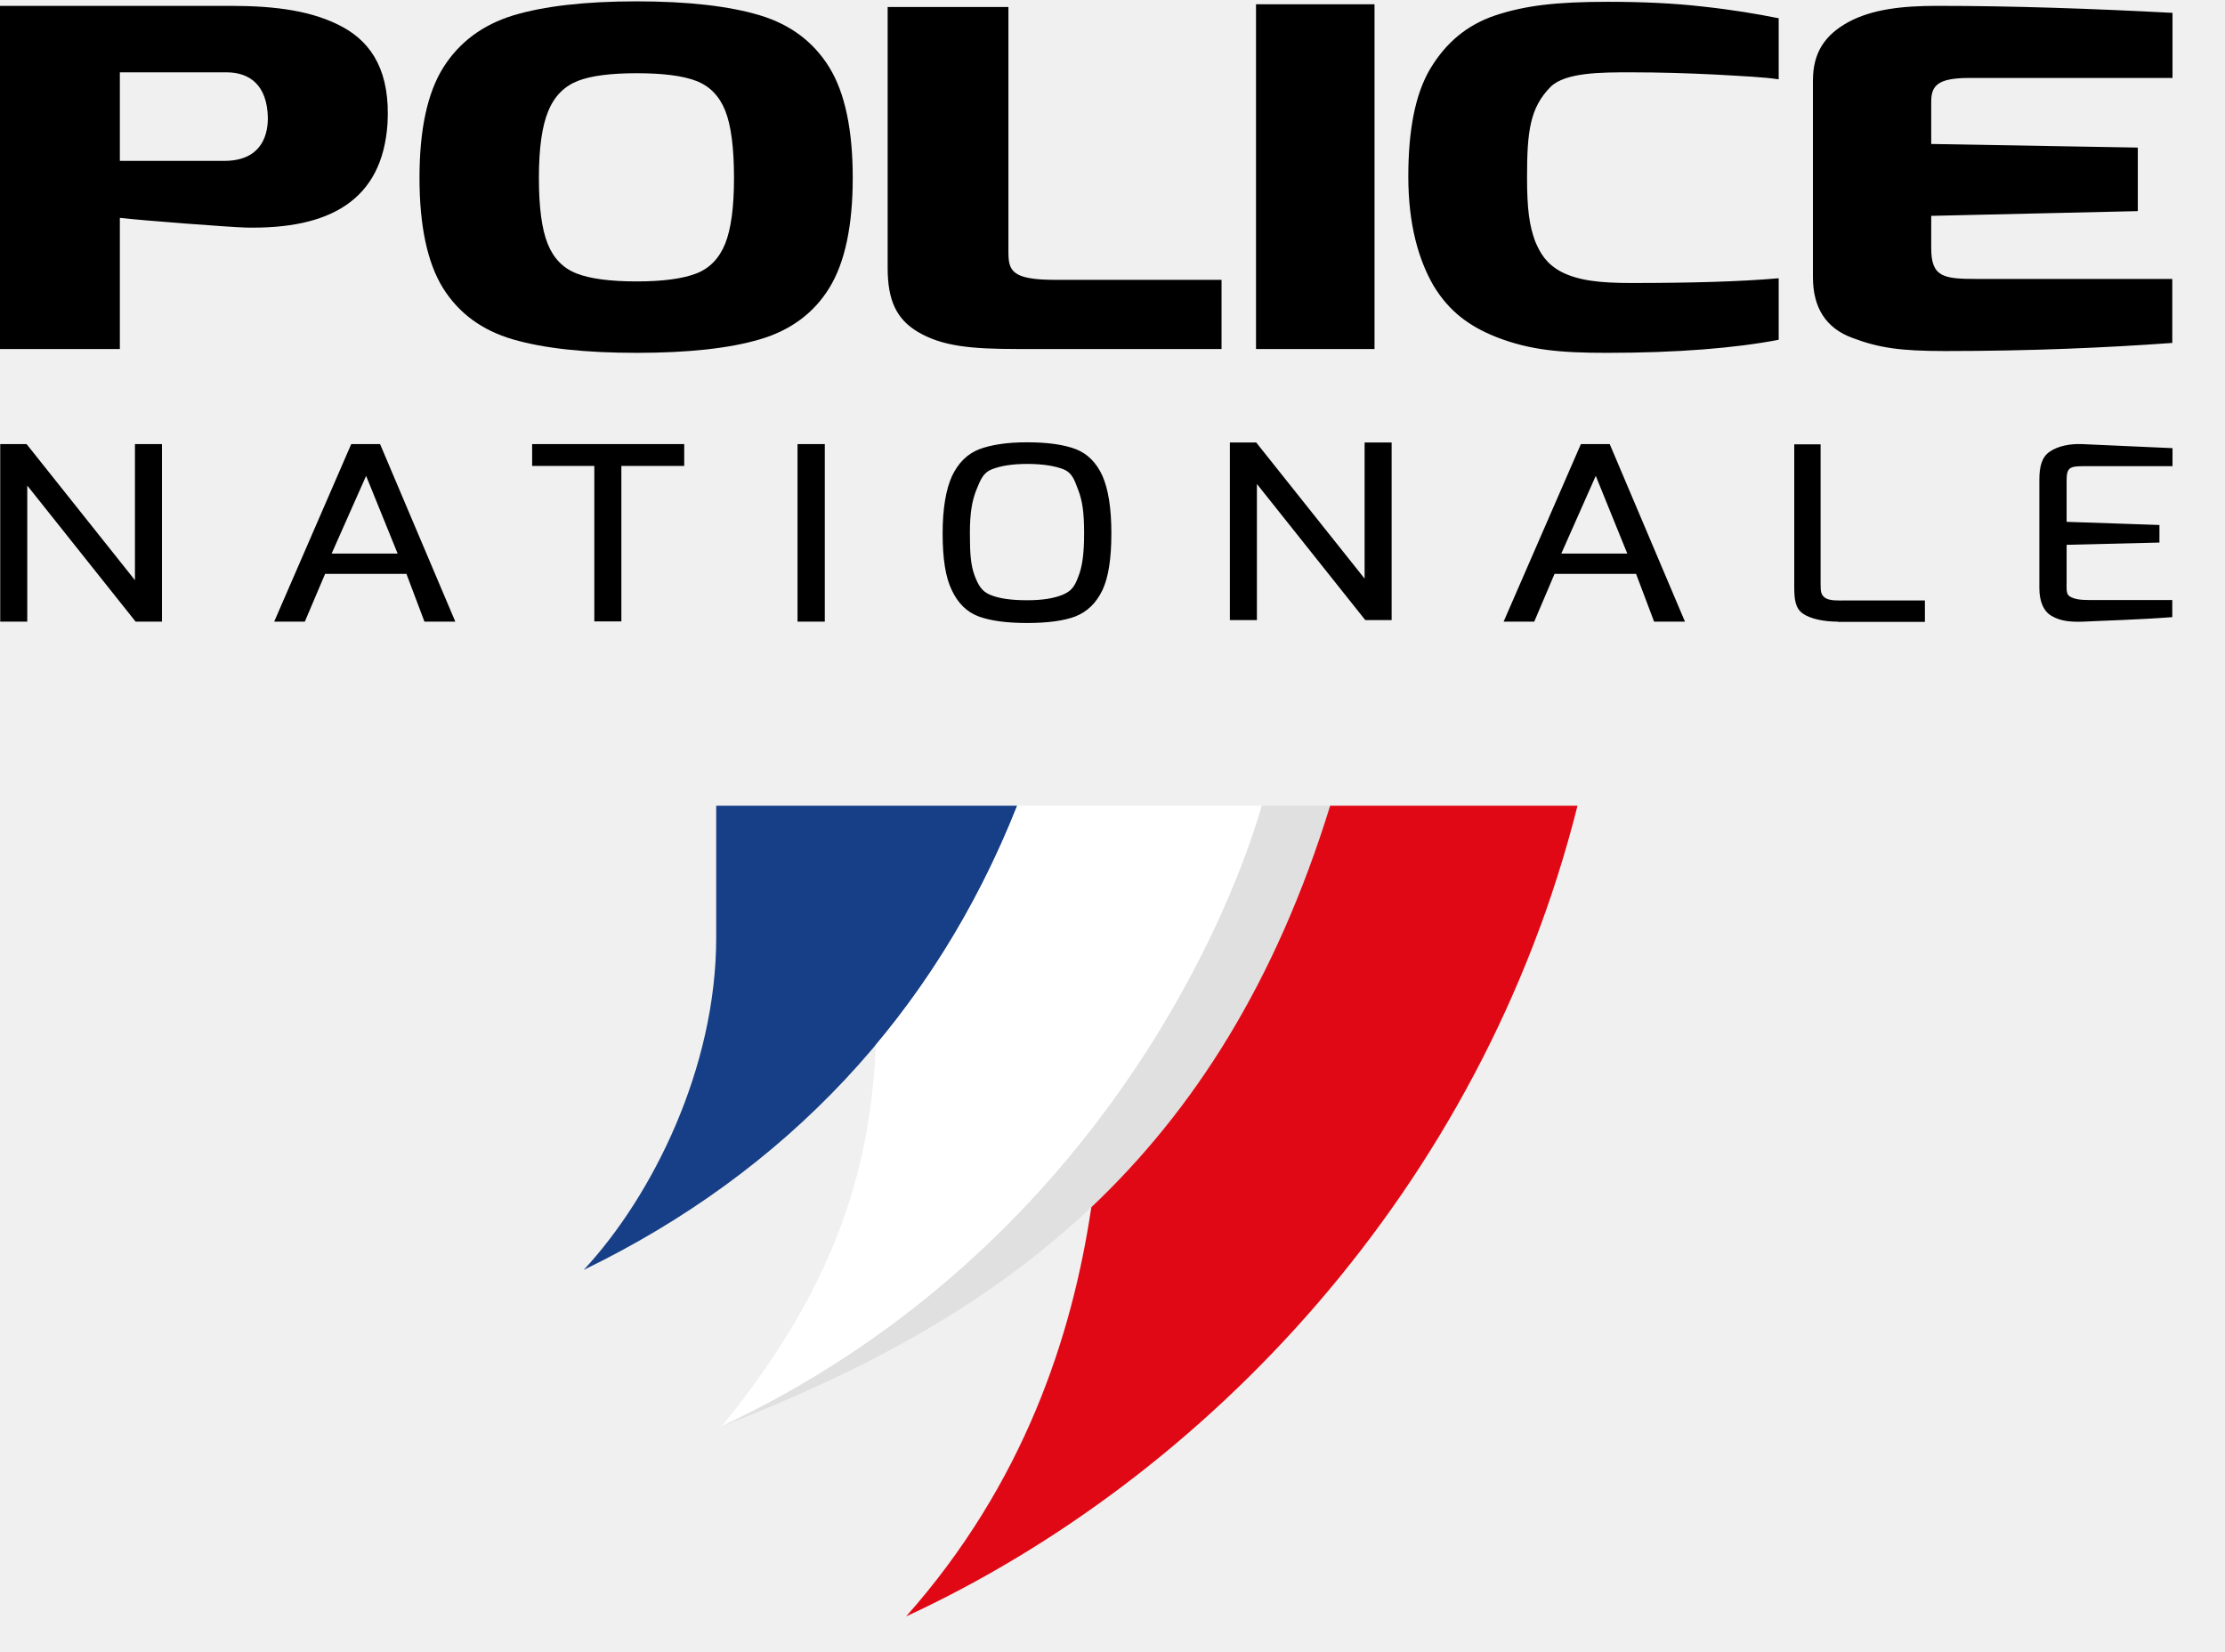
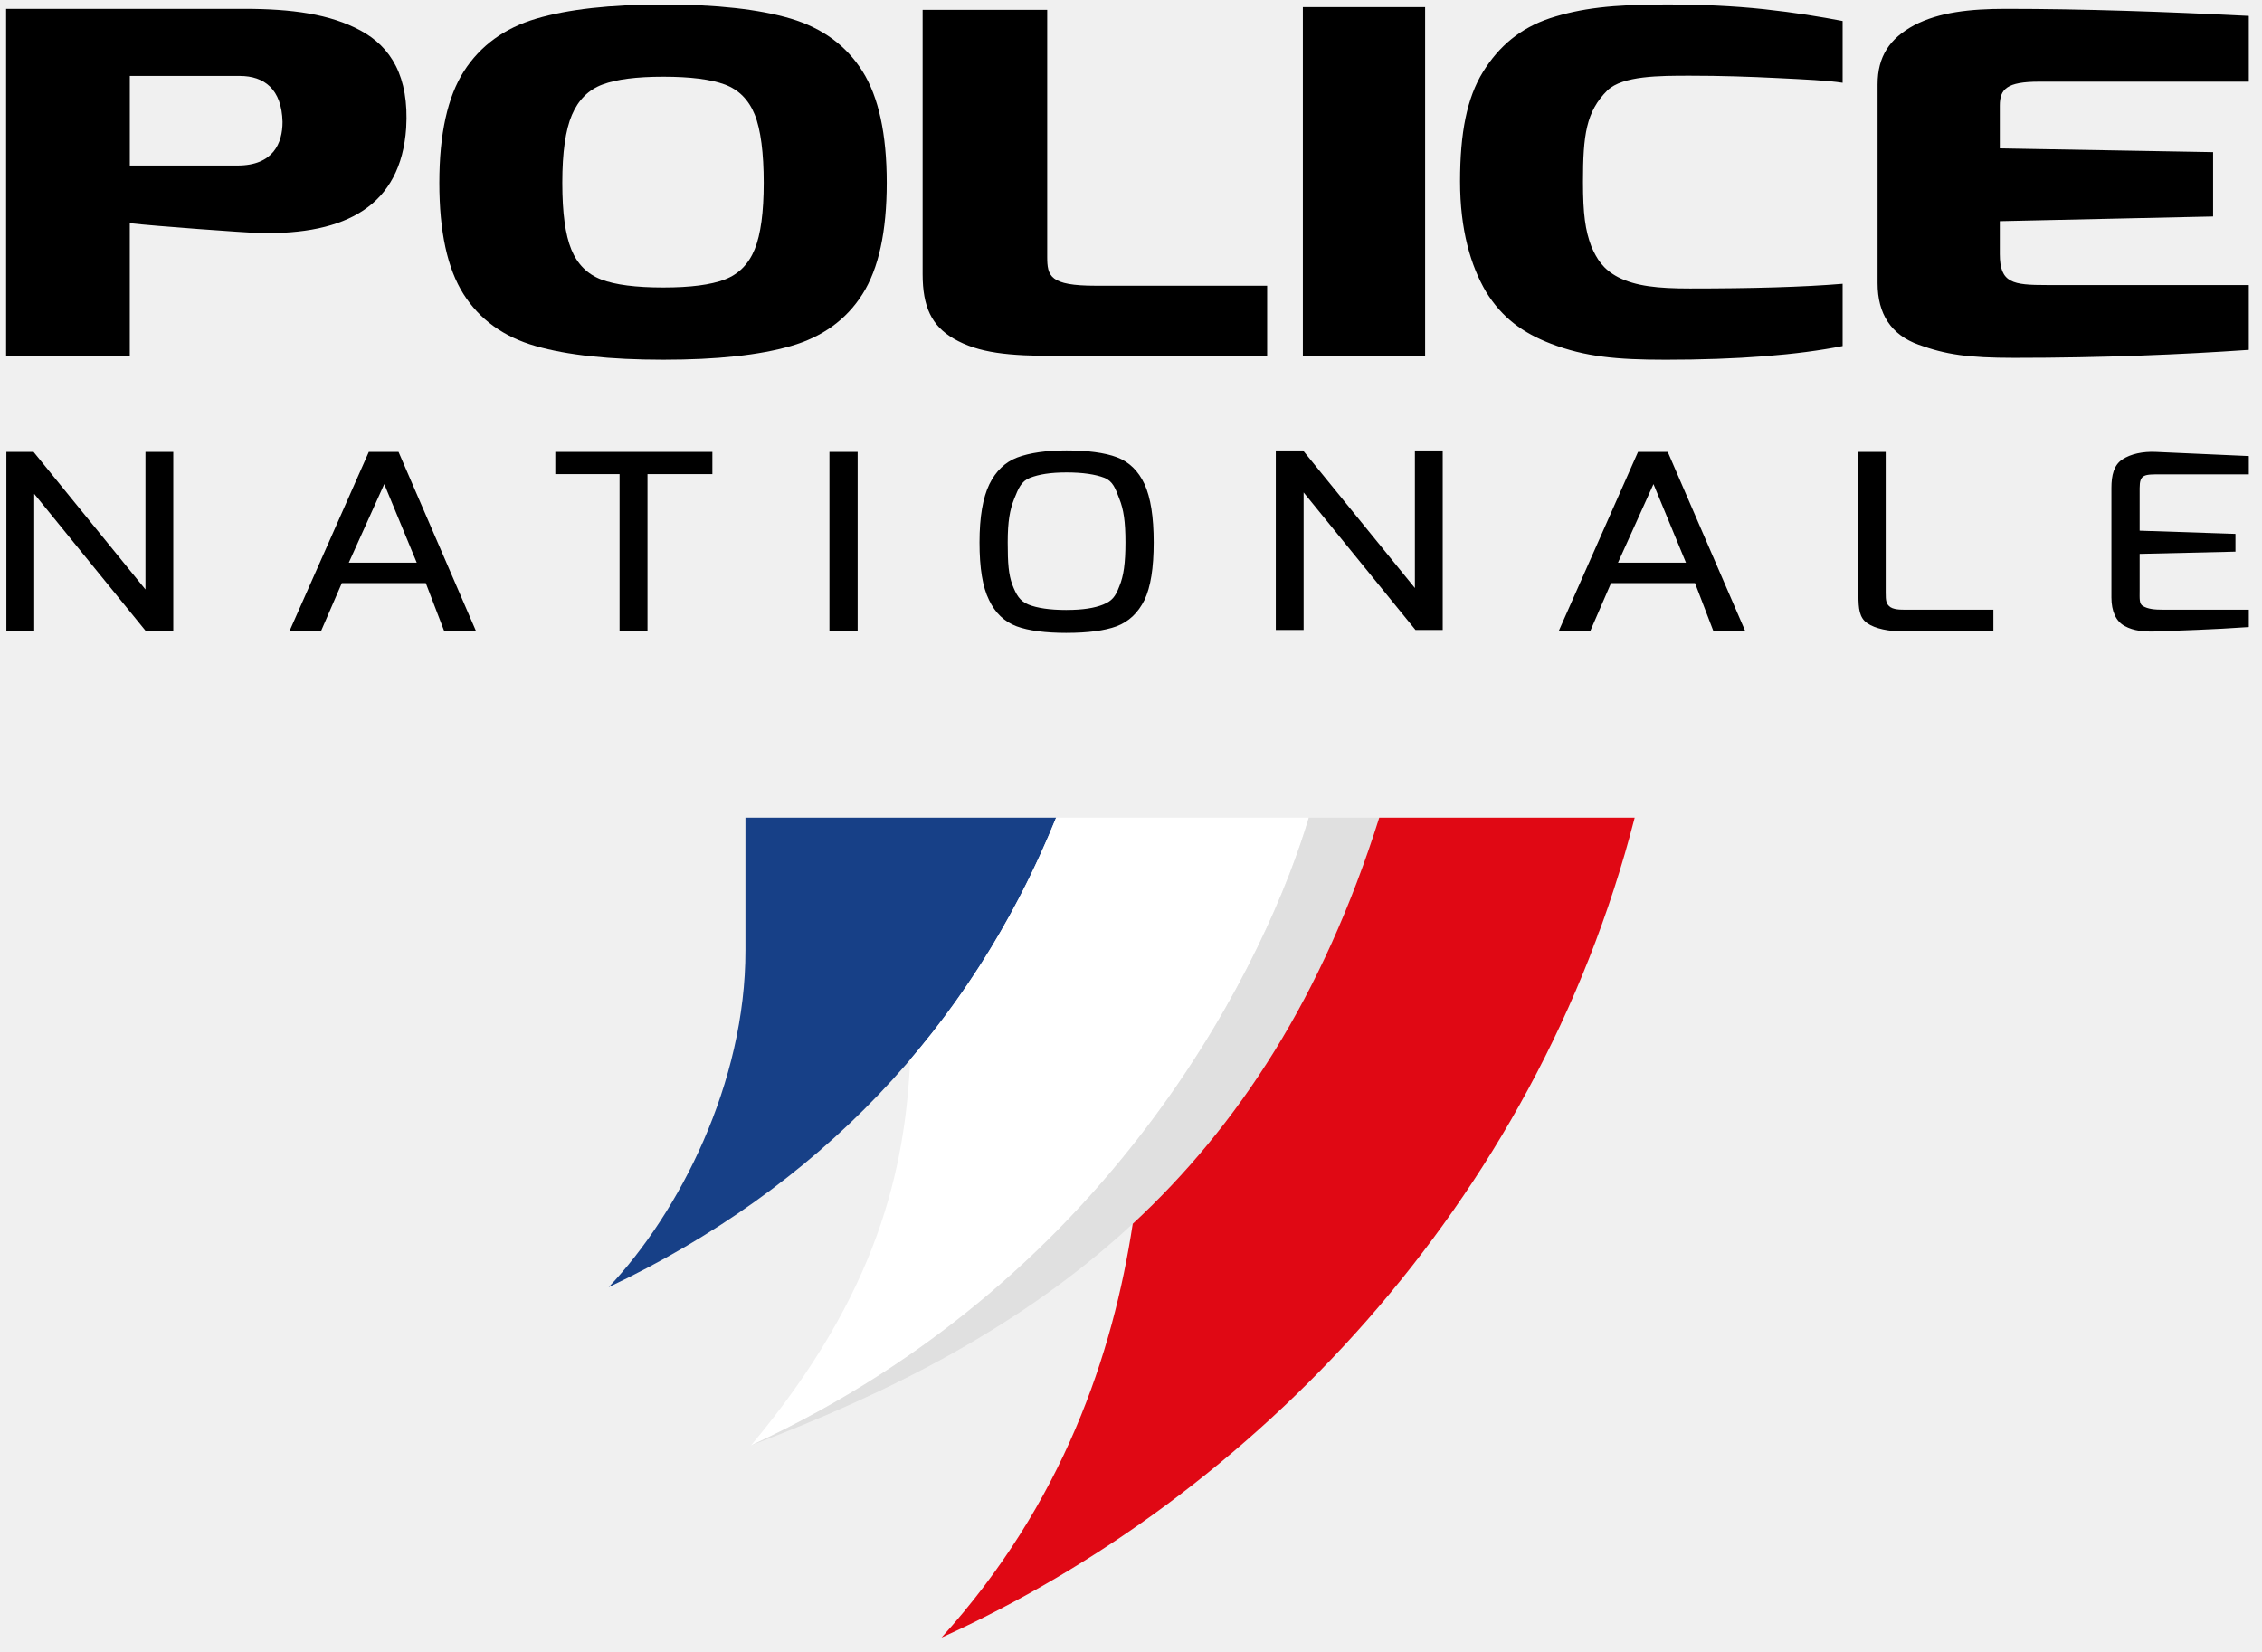
- <svg xmlns="http://www.w3.org/2000/svg" version="1.1" id="Calque_1" x="0px" y="0px" viewBox="0 0 987.6 732.8" style="enable-background:new 0 0 987.6 732.8;" xml:space="preserve">
-   <style type="text/css">
- 	.st0{fill:#173F87;}
- 	.st1{fill:#FFFFFF;}
- 	.st2{fill:#E0E0E0;}
- 	.st3{fill:#E00814;}
- </style>
-   <g>
-     <path d="M282.6,156.6c-23,0-41.3-2-55-6c-13.7-4-24-11.6-31-22.8c-6.9-11.2-10.4-27.5-10.4-48.9c0-21.4,3.5-37.7,10.6-49   c7.1-11.2,17.4-18.9,31.1-23.1c13.7-4.1,31.9-6.2,54.6-6.2c22.9,0,41.2,2.1,54.8,6.2c13.6,4.1,23.8,11.8,30.8,23.1   c6.9,11.2,10.4,27.6,10.4,49c0,21.4-3.5,37.7-10.4,48.9c-6.9,11.2-17.2,18.8-30.8,22.8C323.8,154.6,305.5,156.6,282.6,156.6z    M282.6,124.9c11.6,0,20.4-1.2,26.4-3.5s10.3-6.8,12.9-13.3c2.6-6.5,3.9-16.2,3.9-29.1c0-13.4-1.3-23.4-3.9-29.9   c-2.6-6.5-6.9-10.9-12.9-13.2s-14.8-3.4-26.4-3.4c-11.4,0-20.2,1.1-26.1,3.4s-10.4,6.7-13.1,13.3c-2.8,6.6-4.2,16.5-4.2,29.8   c0,13,1.3,22.8,3.9,29.2c2.6,6.5,6.9,10.9,12.9,13.2C261.9,123.7,270.8,124.9,282.6,124.9z" />
-     <path d="M542.2,154.9h-90.3c-20.9,0-33.7-1.2-44.5-7.6C398,141.7,394,133.4,394,119V3.1h53.6v108.4c0,8.5,1.1,12.7,20.8,12.7h73.8   V154.9L542.2,154.9z M713.1,156.6c-20.4,0-34.1-1.2-48.9-7c-12.1-4.8-21-11.4-27.9-22.8c-6.6-11.4-11.2-27.1-11.2-48.4   c0-20.5,3-36.6,9.8-48c6.9-11.4,16.1-19.3,28.9-23.6c13.1-4.3,26.6-6,49.9-6c14.8,0,28.9,0.6,42,2.1c13.1,1.4,24.3,3.3,33.8,5.2   v27.1c-6.6-1-15.8-1.4-27.9-2.1c-12.1-0.6-24.6-1-37.8-1c-13.1,0-28.9,0-35.5,6.4c-9.2,9.3-10.5,19.7-10.5,40.2   c0,14.1,1,21.3,3.6,28.4c2.3,5.4,4.9,9.9,11.5,13.5c7.6,3.9,17.1,5,30.9,5c26.6,0,48.6-0.6,65.7-2.1v27.3   C770.2,154.5,744.6,156.6,713.1,156.6L713.1,156.6z M863.4,155.8c-19.9,0-29.4-1.4-41.1-5.8c-11.8-4.3-17.6-13.4-17.6-27V35.8   c0-12.4,5.2-20.2,15.7-26c10.8-5.8,24.2-7.2,39.5-7.2c33.3,0,68.2,1.2,104.4,3.1v28.9h-90.1c-14,0-17,3.3-17,10.5v18.8l91.7,1.6   v28.2l-91.7,2.1v14.4c0,12.8,5.5,13.6,20.2,13.6h86.8v28.4C935.2,154.3,901.6,155.8,863.4,155.8L863.4,155.8z M557.5,1.9h52.6v153   h-52.6V1.9z M0,2.6h102.4c20.4,0,36.8,2.3,49.9,9.5c13.1,7.2,21,20.2,19.7,42.8c-2.3,34-25.6,46.9-63,46.1   c-6.9-0.2-45.3-3.1-55.8-4.3v58.2H0V2.6z M99.5,71.4c15.4,0,19.4-9.9,19.4-19.1c-0.3-14.4-7.9-20.2-18.4-20.2H53.2v39.3H99.5z" />
-     <path d="M924.7,275.9c-5.5,0.2-10-0.2-13.8-2.4c-3.8-2-5.7-6.5-5.7-12.5v-48.1c0-5.6,1-10.1,4.7-12.5c3.7-2.5,8.9-3.5,14.2-3.3   c14,0.6,40.2,1.8,40.2,1.8v8h-37.6c-7.4,0-9.4-0.1-9.4,6.1v18.6l41.2,1.4v7.8l-41.2,1v15.9c0,3.6-0.3,6,1.4,7   c2.1,1.3,5,1.6,8.5,1.6h37v7.6C948.2,275.1,934.5,275.4,924.7,275.9L924.7,275.9z M0.1,197.1h11.7l48.1,60.4v-60.4h12v78.8H60.2   l-48.1-60.4v60.4h-12V197.1z M545.9,196.4h11.7l48.1,60.4v-60.4h12v78.8H606l-48.1-60.4v60.4h-12V196.4z M155.9,197.1h12.8   l33.4,78.8h-13.7l-8-21.2h-36.1l-9,21.2h-13.6L155.9,197.1L155.9,197.1z M176.5,245.7l-14-34.5l-15.3,34.5H176.5L176.5,245.7z    M701.7,197.1h12.8l33.4,78.8h-13.7l-8-21.2H690l-9,21.2h-13.6L701.7,197.1L701.7,197.1z M722.3,245.7l-14-34.5L693,245.7H722.3   L722.3,245.7z M263.8,206.8h-27.6v-9.7h67.5v9.7h-27.9v69h-12V206.8z M354,197.1h12.1v78.8H354V197.1z M455.9,276.5   c-9.1,0-16.3-1-21.5-2.9c-5.3-2-9.2-5.9-11.9-11.6c-2.8-5.7-4.1-14-4.1-25.3c0-11.1,1.5-19.6,4.2-25.5c2.8-5.8,6.7-9.7,12-11.8   c5.3-2,12.4-3.1,21.2-3.1c9.1,0,16.3,1,21.6,3c5.3,2,9.2,6,11.9,11.8c2.6,5.9,4,14.3,4,25.6c0,11.2-1.3,19.6-4,25.3   c-2.8,5.7-6.7,9.5-12,11.6C472.3,275.5,465,276.5,455.9,276.5L455.9,276.5z M455.9,266.4c7,0,12-0.9,15.7-2.4c3.8-1.6,5.3-3.4,7-8   c1.8-4.5,2.6-10.2,2.6-19.3c0-9.5-0.8-14.5-2.6-19.2c-1.7-4.6-2.8-7.7-6.5-9.2c-3.8-1.5-9.2-2.4-16.2-2.4c-6.7,0-11.9,0.9-15.7,2.4   c-3.8,1.5-5,4.6-6.9,9.3c-1.8,4.7-2.8,9.7-2.8,19.1c0,9.2,0.4,14,2,18.5c1.7,4.5,3.2,7.2,7,8.8   C443.3,265.6,448.7,266.4,455.9,266.4L455.9,266.4z M815.7,275.9c-6.1,0-12.1-1.2-15.5-3.6c-3.4-2.4-3.8-6.4-3.8-12.2v-62.9h11.7   v61.8c0,3.5,0.1,5,2.1,6.4c2.1,1.3,5.6,1.1,9,1.1h35.2v9.5H815.7L815.7,275.9z" />
-   </g>
-   <g>
-     <path class="st0" d="M451.5,357.6H317.9v58.2c0.1,58.3-28.5,115.2-58.8,147.8C348.5,520.3,414.6,450.6,451.5,357.6z" />
-     <path class="st1" d="M560.1,357.6H451.5c-15.7,39.7-36.8,75.2-62.7,106.1c-2.2,47.5-13.6,102.4-68.1,168.8l-0.4,0.5   C479.6,558.1,543.2,415.8,560.1,357.6z" />
-     <path class="st2" d="M590.4,357.6h-30.3c-16.9,58.2-80.5,200.5-239.9,275.5C442.8,585.7,541.2,516.8,590.4,357.6z" />
-     <path class="st3" d="M700.2,357.6H590.4c-24.3,78.7-60.7,135.3-106,178.2c-8.5,57.1-29.8,122.5-82.2,181.6   C535.4,655.8,657.5,527.5,700.2,357.6z" />
+ <svg xmlns="http://www.w3.org/2000/svg" id="Calque_1" data-name="Calque 1" viewBox="0 0 1197 874">
+   <defs>
+     <style>
+       .cls-1 {
+         clip-path: url(#clippath);
+       }
+ 
+       .cls-2 {
+         fill: none;
+       }
+ 
+       .cls-2, .cls-3, .cls-4, .cls-5, .cls-6, .cls-7 {
+         stroke-width: 0px;
+       }
+ 
+       .cls-3 {
+         fill: #e0e0e0;
+       }
+ 
+       .cls-4 {
+         fill: #000;
+       }
+ 
+       .cls-5 {
+         fill: #174087;
+       }
+ 
+       .cls-6 {
+         fill: #e00814;
+       }
+ 
+       .cls-7 {
+         fill: #fff;
+       }
+     </style>
+     <clipPath id="clippath">
+       <rect class="cls-2" x="3.25" y="2.37" width="1186.75" height="864.29" />
+     </clipPath>
+   </defs>
+   <g class="cls-1">
+     <path class="cls-4" d="M351.03,152.13c14.3,0,25.13-1.4,32.51-4.23,7.38-2.83,12.65-8.17,15.84-16.03,3.19-7.87,4.76-19.59,4.76-35.16s-1.57-28.2-4.76-36.06c-3.19-7.87-8.46-13.18-15.84-15.93-7.38-2.73-18.21-4.12-32.51-4.12s-24.81,1.38-32.19,4.12c-7.38,2.75-12.76,8.1-16.18,16.05-3.4,7.93-5.1,19.92-5.1,35.94s1.59,27.48,4.76,35.28c3.19,7.78,8.46,13.09,15.84,15.91,7.38,2.83,18.34,4.23,32.87,4.23M351.05,190.37c-28.24,0-50.79-2.41-67.64-7.25-16.84-4.82-29.55-13.98-38.1-27.46-8.55-13.47-12.82-33.12-12.82-58.91s4.34-45.48,13.01-59.04c8.69-13.56,21.45-22.86,38.29-27.84,16.84-4.99,39.26-7.49,67.26-7.49s50.72,2.5,67.45,7.49c16.71,4.99,29.34,14.28,37.9,27.84,8.55,13.56,12.84,33.25,12.84,59.04s-4.29,45.44-12.84,58.91c-8.55,13.49-21.19,22.65-37.9,27.46-16.73,4.84-39.2,7.25-67.45,7.25" />
+     <path class="cls-4" d="M125.68,87.59c18.99,0,23.84-11.91,23.84-23.08-.42-17.37-9.71-24.32-22.63-24.32h-58.19v47.4h56.98ZM3.24,4.68h126.05c25.06,0,45.26,2.73,61.42,11.42,16.16,8.69,25.87,24.33,24.24,51.63-2.83,40.95-31.5,56.6-77.56,55.59-8.5-.25-55.76-3.72-68.7-5.2v70.23H3.24V4.68ZM689.45,3.77h64.7v184.59h-64.7V3.77ZM1065.87,189.38c-24.51,0-36.15-1.74-50.6-6.96-14.47-5.23-21.7-16.16-21.7-32.57V44.7c0-14.91,6.43-24.35,19.29-31.31,13.24-6.96,29.72-8.71,48.59-8.71,40.99,0,83.97,1.5,128.56,3.74v34.8h-110.88c-17.28,0-20.88,3.96-20.88,12.67v22.63l112.87,1.99v34.05l-112.87,2.48v17.39c0,15.42,6.83,16.41,24.9,16.41h106.86v34.31c-35.75,2.48-77.14,4.23-124.14,4.23ZM880.92,190.37c-25.04,0-42.01-1.5-60.2-8.48-14.95-5.75-25.85-13.73-34.33-27.46-8.08-13.73-13.75-32.72-13.75-58.44s3.64-44.17,12.12-57.91c8.5-13.73,19.8-23.23,35.56-28.47,16.16-5.23,32.72-7.25,61.42-7.25,18.19,0,35.56.76,51.72,2.5,16.16,1.75,29.89,4,41.61,6.24v32.7c-8.08-1.23-19.4-1.74-34.35-2.48-14.95-.76-30.31-1.25-46.47-1.25s-35.54,0-43.62,7.74c-11.32,11.23-12.94,23.71-12.94,48.44,0,16.98,1.21,25.7,4.44,34.2,2.83,6.49,6.07,11.99,14.15,16.22,9.29,4.76,21.02,5.99,37.97,5.99,32.74,0,59.8-.74,80.82-2.48v32.95c-23.84,4.74-55.36,7.25-94.15,7.25ZM670.54,188.36h-111.11c-25.68,0-41.54-1.48-54.74-9.14-11.66-6.77-16.46-16.82-16.46-34.18V5.19h65.93v130.68c0,10.22,1.35,15.33,25.59,15.33h90.8v37.16Z" />
+     <path class="cls-4" d="M1007.19,334.18c-7.55,0-14.93-1.42-19.1-4.38-4.17-2.85-4.65-7.76-4.65-14.72v-75.91h14.43v74.48c0,4.27.17,6.07,2.58,7.74,2.56,1.56,6.9,1.29,11.08,1.29h43.32v11.49h-47.66ZM564.41,322.82c8.61,0,14.78-1.02,19.33-2.85,4.7-1.93,6.49-4.12,8.59-9.67,2.28-5.42,3.24-12.27,3.24-23.23s-.97-17.43-3.24-23.1c-2.11-5.56-3.41-9.29-7.95-11.11-4.7-1.8-11.36-2.83-19.97-2.83s-14.6,1.02-19.31,2.83c-4.7,1.82-6.16,5.56-8.44,11.23-2.26,5.69-3.4,11.76-3.4,22.99s.47,16.9,2.43,22.32c2.11,5.42,3.89,8.65,8.59,10.58,4.55,1.82,11.21,2.85,20.12,2.85M564.41,334.96c-11.19,0-20.11-1.16-26.44-3.49-6.49-2.45-11.36-7.09-14.6-13.94-3.41-6.85-5.03-16.92-5.03-30.46s1.78-23.63,5.18-30.73c3.41-6.96,8.29-11.74,14.78-14.21,6.49-2.45,15.25-3.74,26.12-3.74s20.12,1.16,26.63,3.62c6.49,2.45,11.34,7.23,14.6,14.19,3.24,7.11,4.86,17.3,4.86,30.86s-1.61,23.61-4.86,30.46c-3.41,6.85-8.29,11.49-14.78,13.94-6.33,2.33-15.25,3.49-26.46,3.49ZM438.92,239.17h14.93v95.01h-14.93v-95.01ZM327.87,250.91h-34.01v-11.74h83.11v11.74h-34.33v83.27h-14.78v-83.27ZM892.17,297.78l-17.18-41.58-18.78,41.58h35.96ZM866.82,239.17h15.72l41.08,95.01h-16.86l-9.79-25.57h-44.44l-11.08,25.57h-16.69l42.05-95.01ZM220.53,297.78l-17.18-41.58-18.76,41.58h35.94ZM195.18,239.17h15.72l41.08,95.01h-16.84l-9.81-25.57h-44.44l-11.08,25.57h-16.69l42.05-95.01ZM675.12,238.4h14.4l59.22,72.81v-72.81h14.72v95.01h-14.4l-59.21-72.8v72.8h-14.72v-95.01ZM3.38,239.17h14.38l59.22,72.8v-72.8h14.72v95.01h-14.38l-59.21-72.8v72.8H3.38v-95.01ZM1141.38,334.18c-6.73.27-12.35-.27-17.01-2.85-4.65-2.45-7.06-7.87-7.06-15.1v-57.96c0-6.71,1.29-12.14,5.77-15.1,4.5-2.98,10.92-4.27,17.51-4,17.17.78,49.43,2.2,49.43,2.2v9.67h-46.22c-9.14,0-11.55-.13-11.55,7.36v22.46l50.7,1.69v9.41l-50.7,1.18v19.23c0,4.38-.32,7.23,1.76,8.38,2.56,1.56,6.09,1.93,10.43,1.93h45.58v9.18c-19.74,1.4-36.59,1.8-48.63,2.31Z" />
+     <path class="cls-5" d="M558.88,432.73h-164.41v70.18c.09,70.25-35.09,138.91-72.36,178.29,110.07-52.16,191.36-136.28,236.77-248.47" />
+     <path class="cls-7" d="M692.6,432.73h-133.72c-19.38,47.87-45.31,90.64-77.21,128.01-2.71,57.34-16.71,123.46-83.74,203.59l-.55.64c196.16-90.45,274.45-261.99,295.22-332.24" />
+     <path class="cls-3" d="M729.87,432.73h-37.27c-20.77,70.25-99.06,241.79-295.2,332.24,150.86-57.09,271.89-140.24,332.47-332.24" />
+     <path class="cls-6" d="M865.05,432.73h-135.18c-29.95,94.91-74.67,163.21-130.45,214.93-10.47,68.81-36.72,147.77-101.19,218.99,164.03-74.27,314.28-229.03,366.82-433.93" />
  </g>
</svg>
